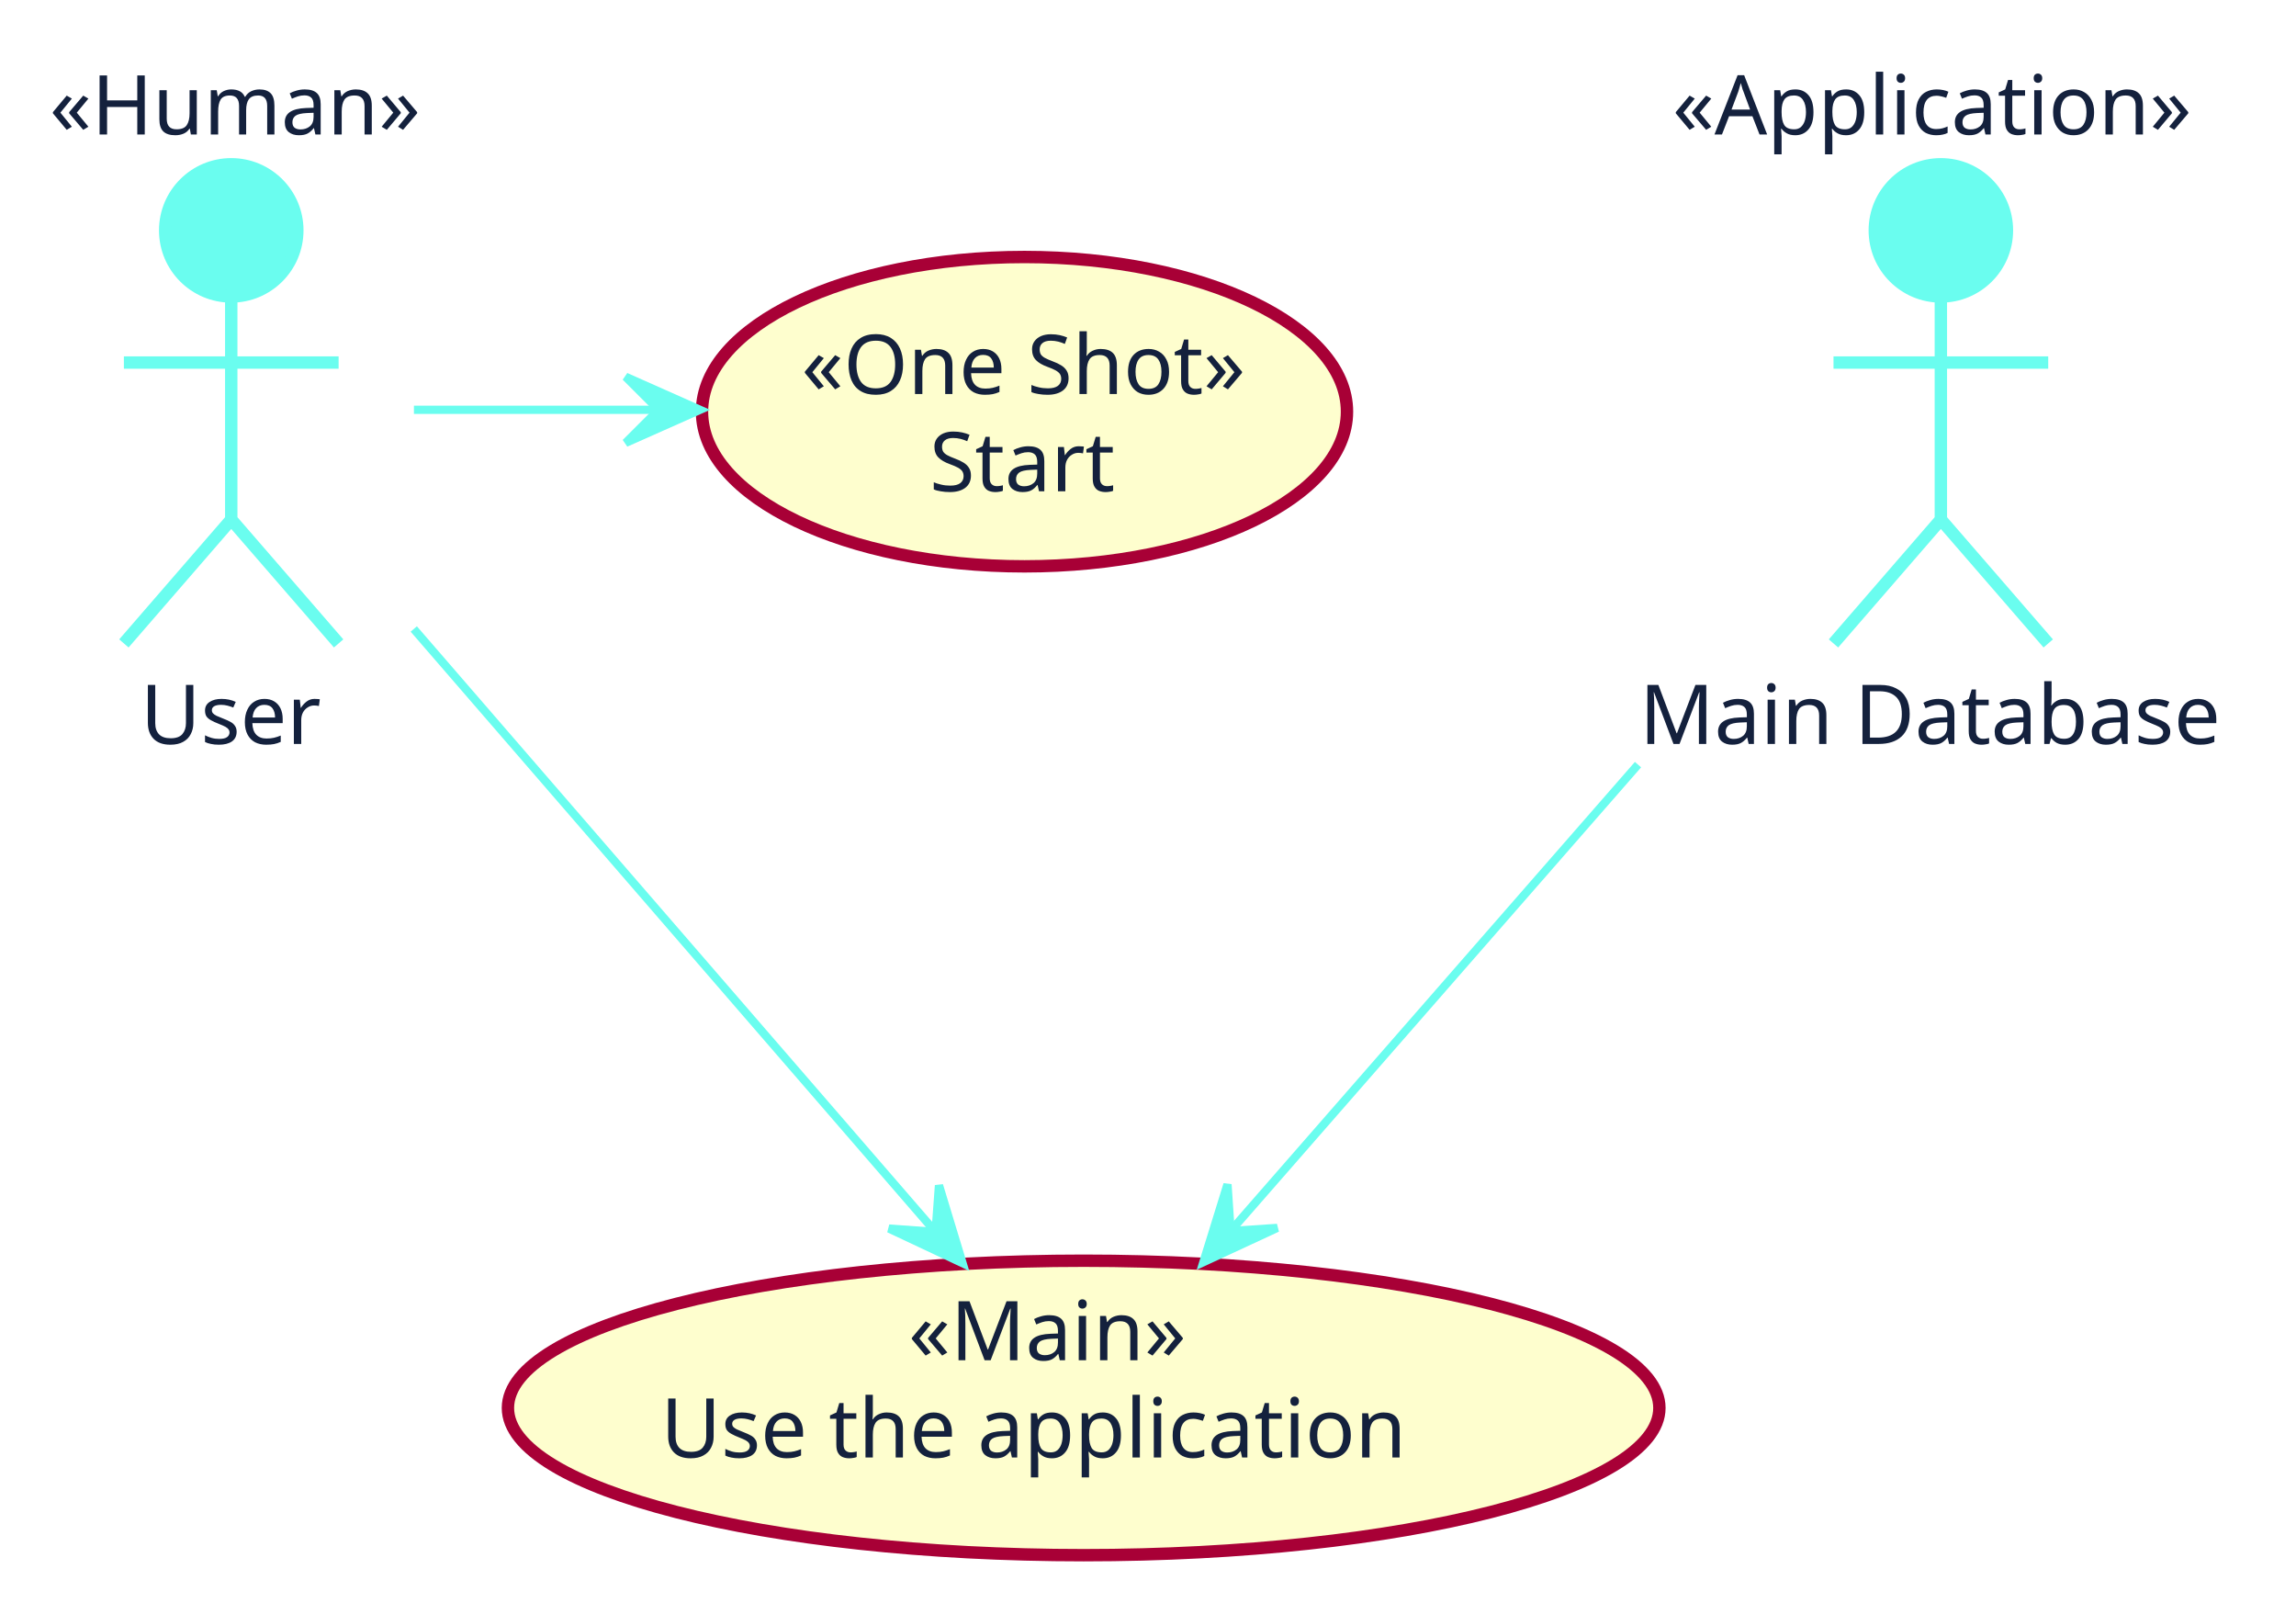
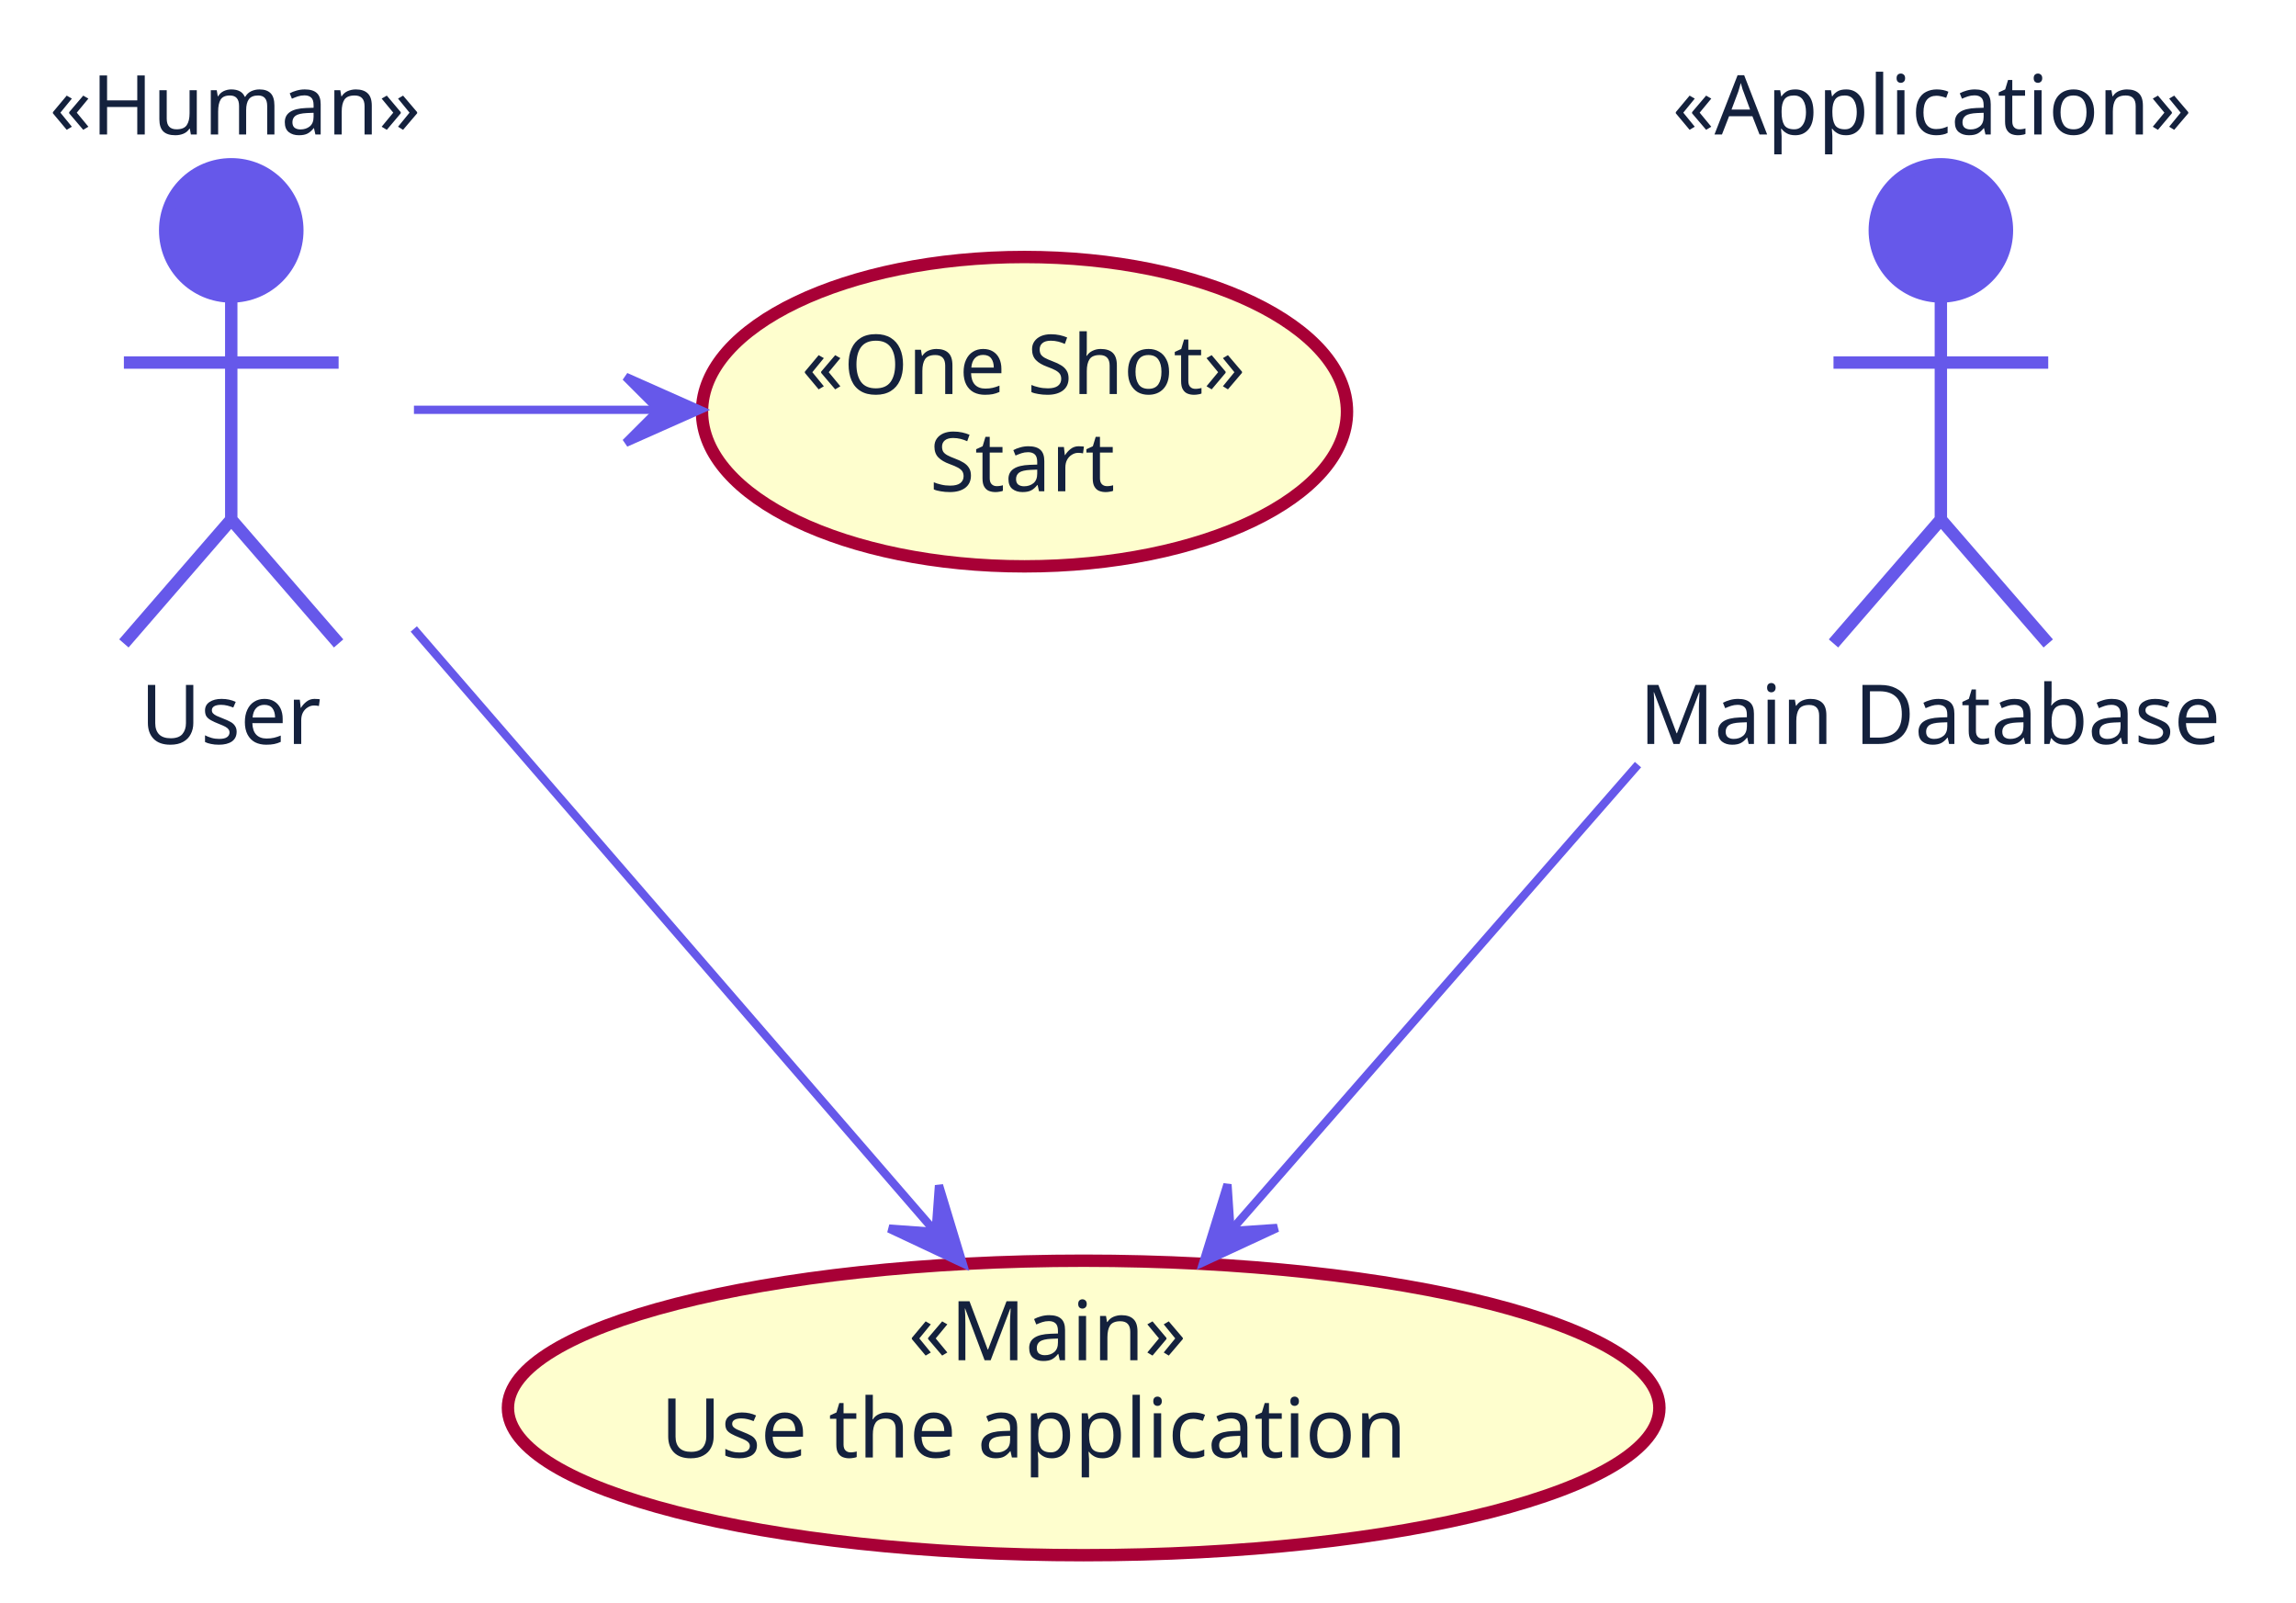
<svg xmlns="http://www.w3.org/2000/svg" contentScriptType="application/ecmascript" contentStyleType="text/css" height="194px" preserveAspectRatio="none" style="width:278px;height:194px;" version="1.1" viewBox="0 0 278 194" width="278px" zoomAndPan="magnify">
  <defs />
  <g>
-     <ellipse cx="28" cy="27.887" fill="#6AFDEF" rx="8" ry="8" style="stroke:#6AFDEF;stroke-width:1.5;" />
-     <path d="M28,35.887 L28,62.887 M15,43.887 L41,43.887 M28,62.887 L15,77.887 M28,62.887 L41,77.887 " fill="none" style="stroke:#6AFDEF;stroke-width:1.5;" />
+     <ellipse cx="28" cy="27.887" fill="#6658EA" rx="8" ry="8" style="stroke:#6658EA;stroke-width:1.5;" />
+     <path d="M28,35.887 L28,62.887 M15,43.887 L41,43.887 M28,62.887 L15,77.887 M28,62.887 L41,77.887 " fill="none" style="stroke:#6658EA;stroke-width:1.5;" />
    <text fill="#14213D" font-family="'Titillium Web'" font-size="10" lengthAdjust="spacing" textLength="22" x="17" y="90.055">User</text>
    <text fill="#14213D" font-family="'Titillium Web'" font-size="10" lengthAdjust="spacing" textLength="44" x="6" y="16.277">«Human»</text>
-     <ellipse cx="235" cy="27.887" fill="#6AFDEF" rx="8" ry="8" style="stroke:#6AFDEF;stroke-width:1.5;" />
-     <path d="M235,35.887 L235,62.887 M222,43.887 L248,43.887 M235,62.887 L222,77.887 M235,62.887 L248,77.887 " fill="none" style="stroke:#6AFDEF;stroke-width:1.5;" />
+     <ellipse cx="235" cy="27.887" fill="#6658EA" rx="8" ry="8" style="stroke:#6658EA;stroke-width:1.5;" />
+     <path d="M235,35.887 L235,62.887 M222,43.887 L248,43.887 M235,62.887 L222,77.887 M235,62.887 L248,77.887 " fill="none" style="stroke:#6658EA;stroke-width:1.5;" />
    <text fill="#14213D" font-family="'Titillium Web'" font-size="10" lengthAdjust="spacing" textLength="73" x="198.5" y="90.055">Main Database</text>
    <text fill="#14213D" font-family="'Titillium Web'" font-size="10" lengthAdjust="spacing" textLength="65" x="202.5" y="16.277">«Application»</text>
    <ellipse cx="124.047" cy="49.833" fill="#FEFECE" rx="39.047" ry="18.724" style="stroke:#A80036;stroke-width:1.5;" />
    <text fill="#14213D" font-family="'Titillium Web'" font-size="10" lengthAdjust="spacing" textLength="54" x="97.047" y="47.693">«One Shot»</text>
    <text fill="#14213D" font-family="'Titillium Web'" font-size="10" lengthAdjust="spacing" textLength="23" x="112.547" y="59.47">Start</text>
    <ellipse cx="131.21" cy="170.433" fill="#FEFECE" rx="69.71" ry="17.824" style="stroke:#A80036;stroke-width:1.5;" />
    <text fill="#14213D" font-family="'Titillium Web'" font-size="10" lengthAdjust="spacing" textLength="34" x="110" y="164.656">«Main»</text>
    <text fill="#14213D" font-family="'Titillium Web'" font-size="10" lengthAdjust="spacing" textLength="94" x="80" y="176.433">Use the application</text>
-     <path d="M50.12,49.609 C59.95,49.609 69.78,49.609 79.61,49.609 " fill="none" id="User-to-Start" style="stroke:#6AFDEF;stroke-width:1.0;" />
-     <polygon fill="#6AFDEF" points="84.75,49.609,75.75,45.609,79.75,49.609,75.75,53.609,84.75,49.609" style="stroke:#6AFDEF;stroke-width:1.0;" />
-     <path d="M50.1,76.139 C68.94,97.909 95.68,128.799 113.18,149.019 " fill="none" id="User-to-Use" style="stroke:#6AFDEF;stroke-width:1.0;" />
-     <polygon fill="#6AFDEF" points="116.55,152.909,113.692,143.484,113.281,149.126,107.639,148.715,116.55,152.909" style="stroke:#6AFDEF;stroke-width:1.0;" />
-     <path d="M198.33,92.559 C181.62,111.689 162.59,133.469 149.03,148.979 " fill="none" id="MySql-to-Use" style="stroke:#6AFDEF;stroke-width:1.0;" />
-     <polygon fill="#6AFDEF" points="145.71,152.779,154.646,148.638,149.001,149.016,148.624,143.371,145.71,152.779" style="stroke:#6AFDEF;stroke-width:1.0;" />
+     <path d="M50.12,49.609 C59.95,49.609 69.78,49.609 79.61,49.609 " fill="none" id="User-to-Start" style="stroke:#6658EA;stroke-width:1.0;" />
+     <polygon fill="#6658EA" points="84.75,49.609,75.75,45.609,79.75,49.609,75.75,53.609,84.75,49.609" style="stroke:#6658EA;stroke-width:1.0;" />
+     <path d="M50.1,76.139 C68.94,97.909 95.68,128.799 113.18,149.019 " fill="none" id="User-to-Use" style="stroke:#6658EA;stroke-width:1.0;" />
+     <polygon fill="#6658EA" points="116.55,152.909,113.692,143.484,113.281,149.126,107.639,148.715,116.55,152.909" style="stroke:#6658EA;stroke-width:1.0;" />
+     <path d="M198.33,92.559 C181.62,111.689 162.59,133.469 149.03,148.979 " fill="none" id="MySql-to-Use" style="stroke:#6658EA;stroke-width:1.0;" />
+     <polygon fill="#6658EA" points="145.71,152.779,154.646,148.638,149.001,149.016,148.624,143.371,145.71,152.779" style="stroke:#6658EA;stroke-width:1.0;" />
  </g>
</svg>
